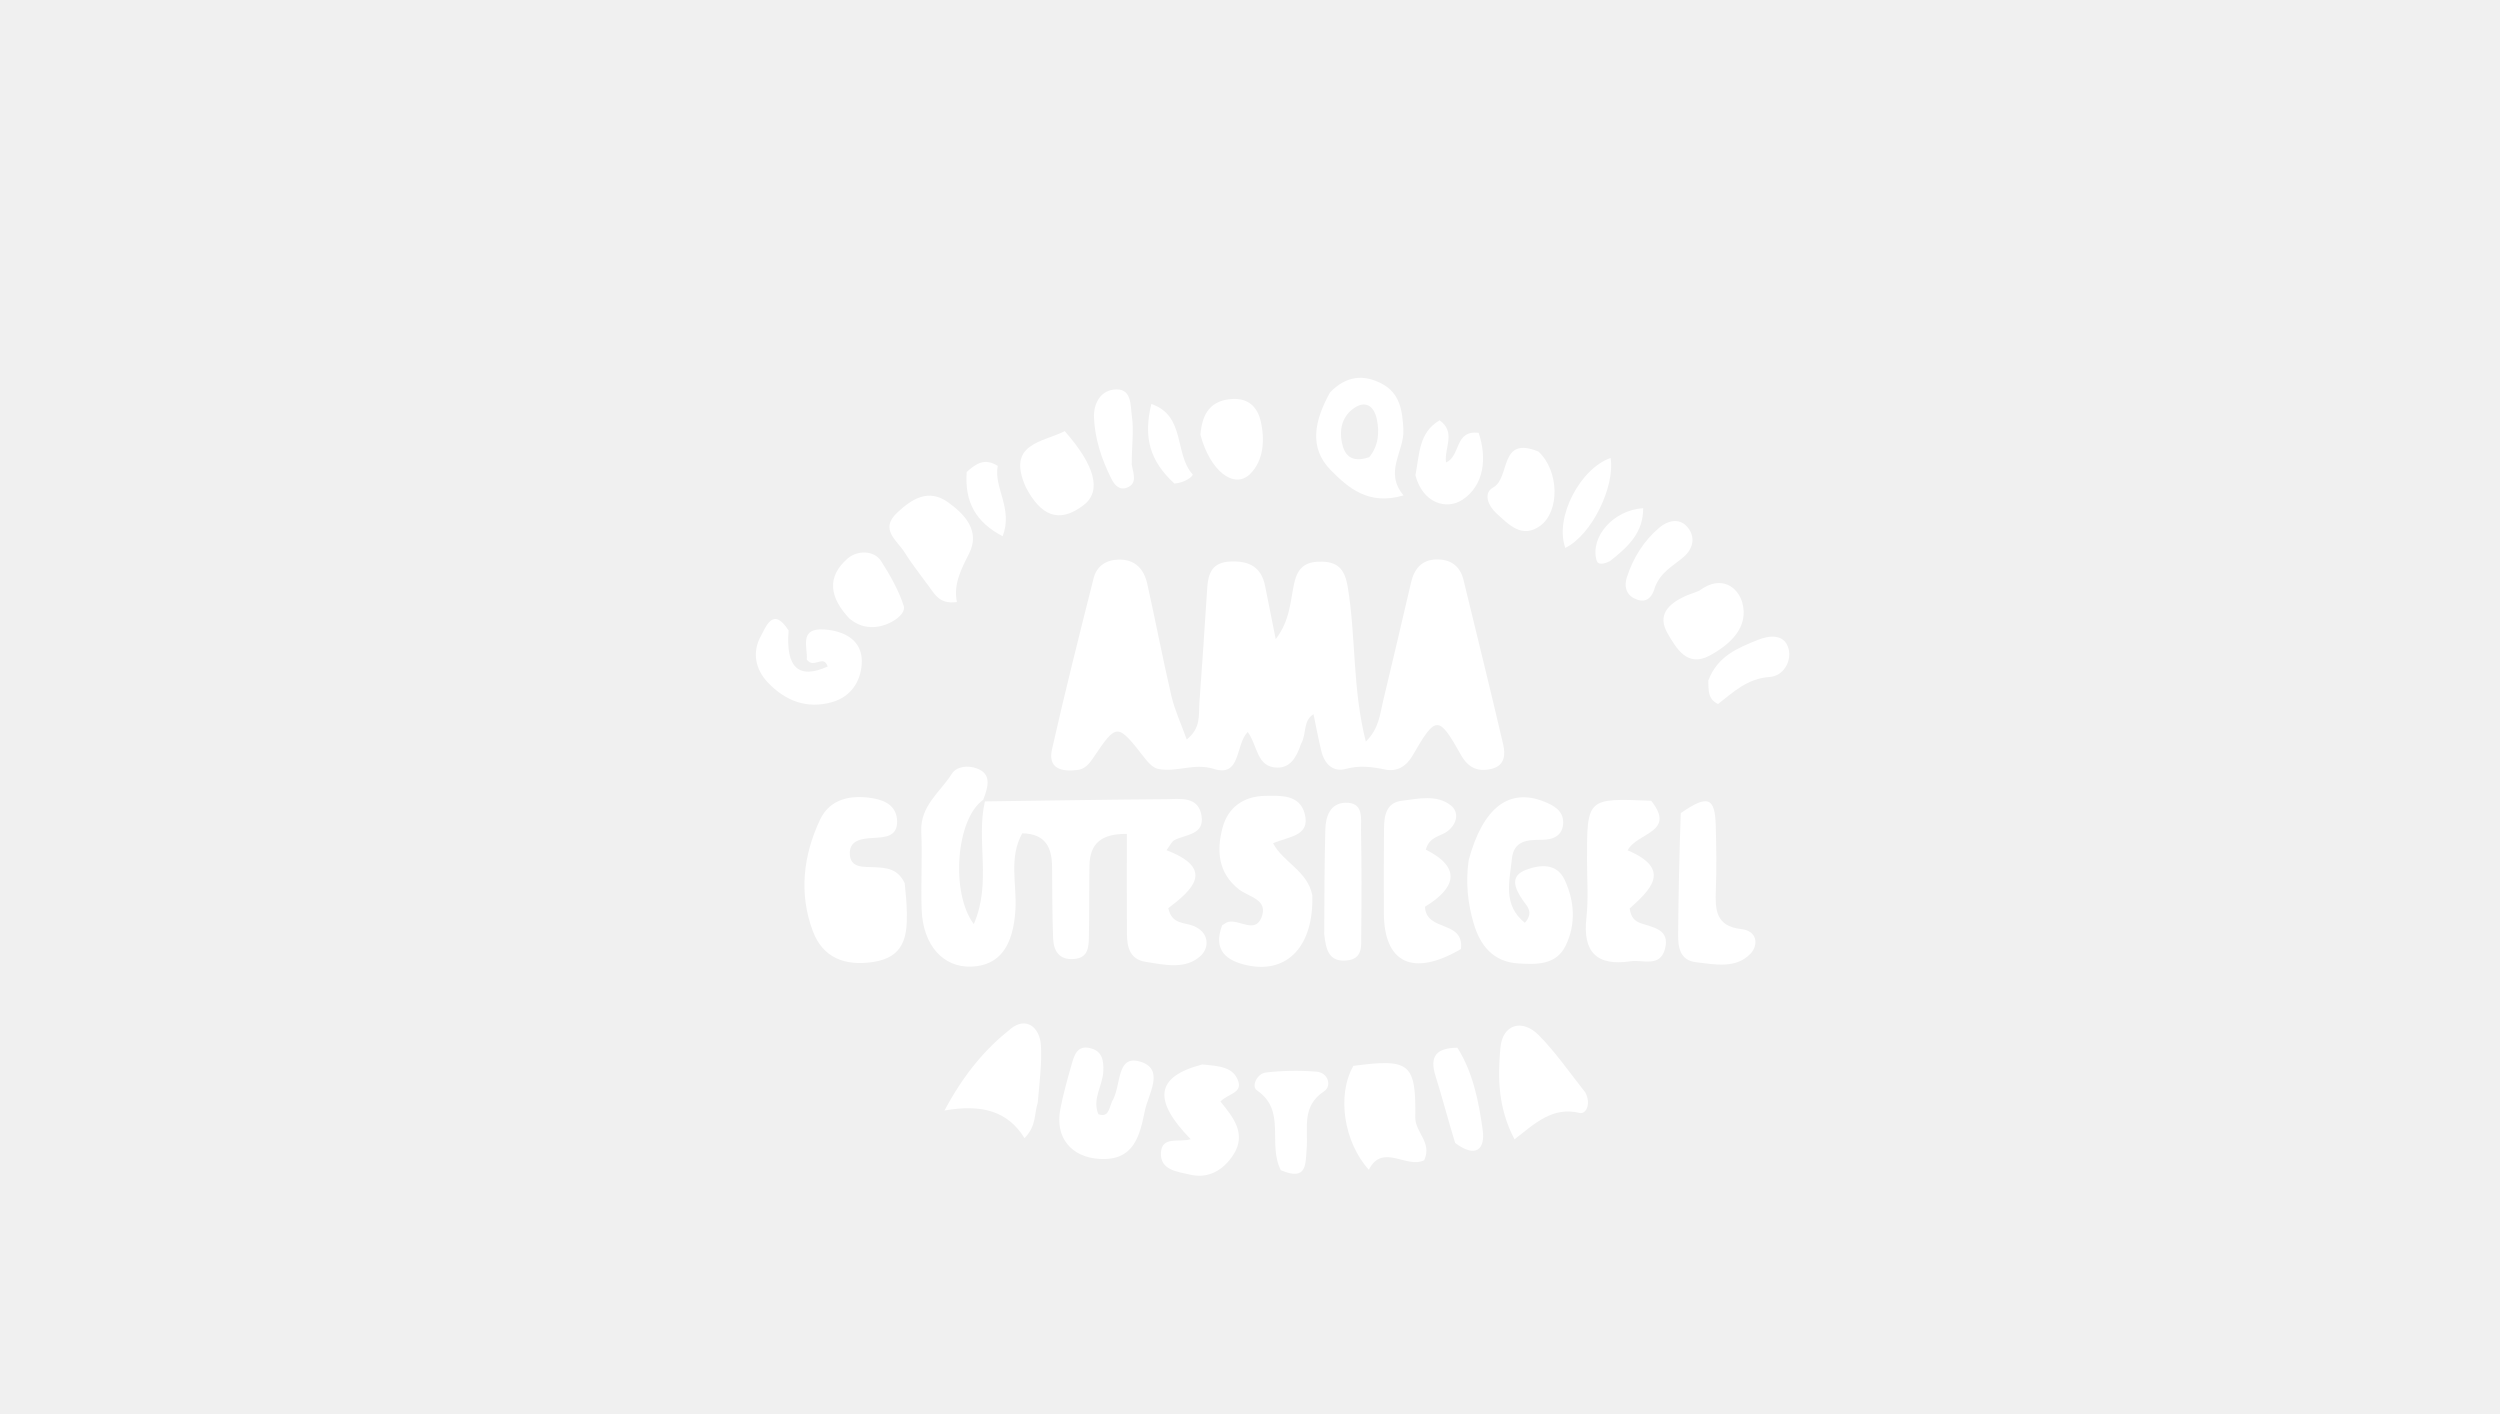
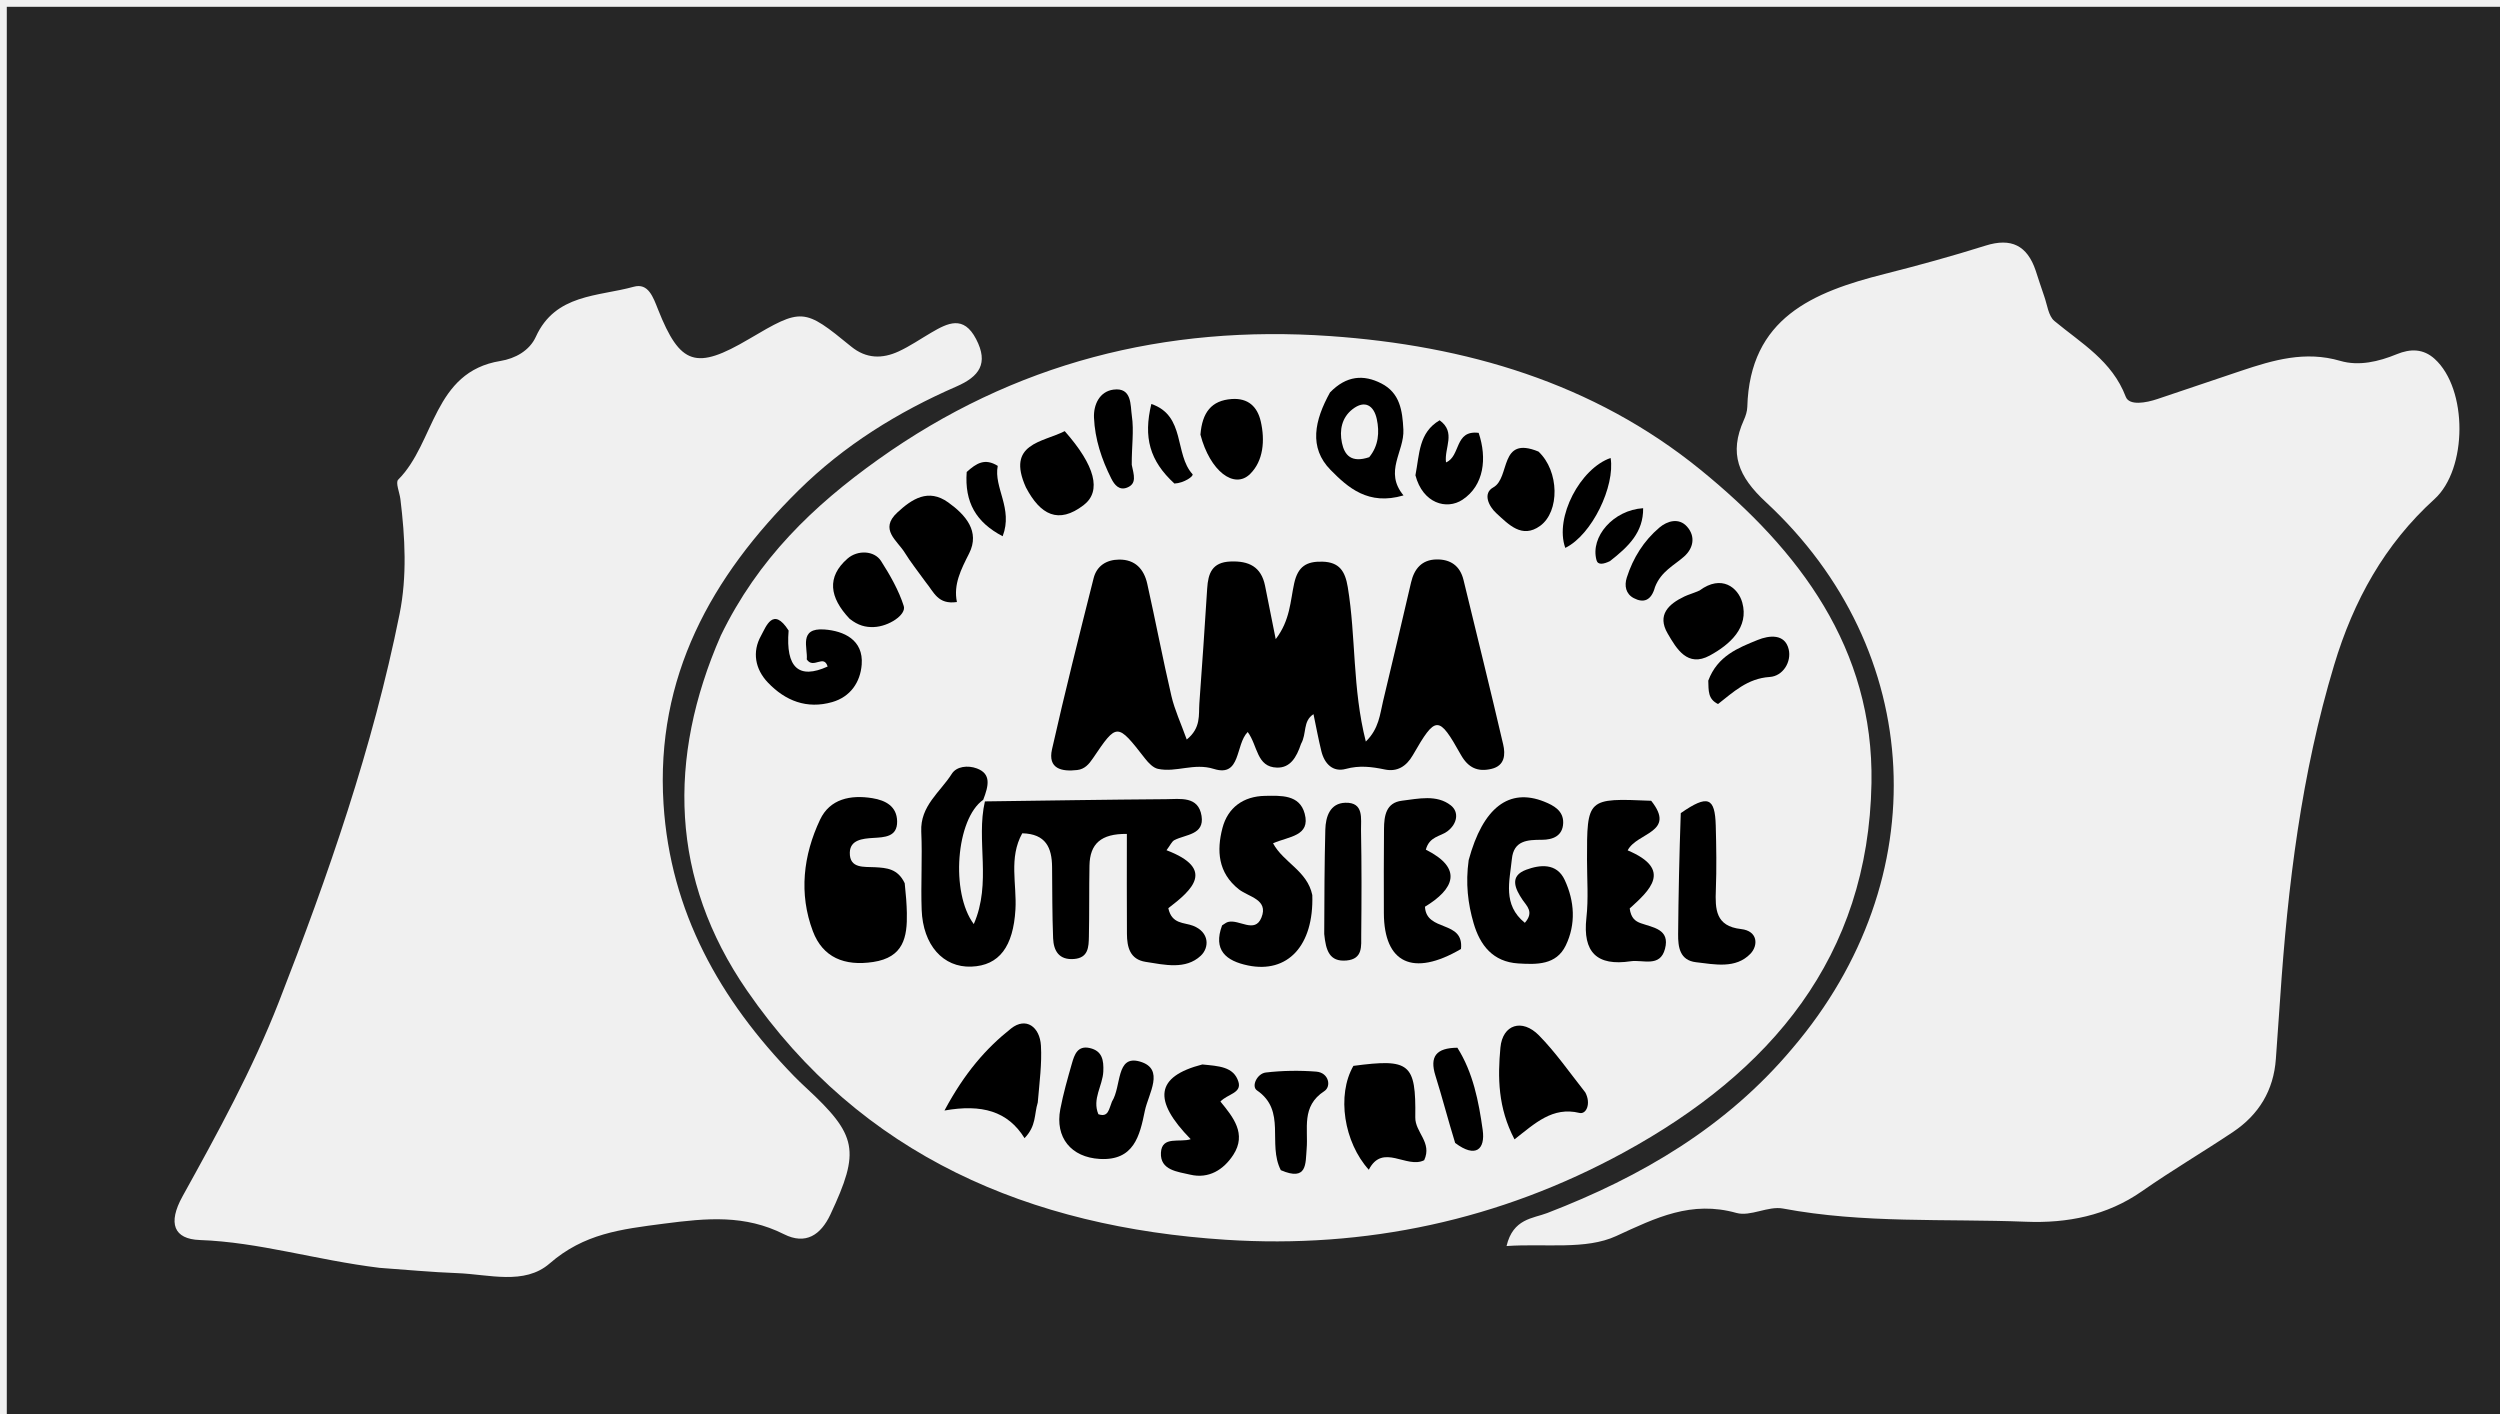
<svg xmlns="http://www.w3.org/2000/svg" version="1.1" id="Layer_1" x="0px" y="0px" width="100%" viewBox="0 0 368 208" enable-background="new 0 0 368 208" xml:space="preserve">
-   <path fill="transparent" opacity="1" stroke="none" d=" M220,209   C146.667,209 73.833,209 1,209   C1,139.667 1,70.333 1,1   C123.667,1 246.333,1 369,1   C369,70.333 369,139.667 369,209   C319.5,209 270,209 220,209  M106.108,93.544   C98.181,111.635 98.685,129.445 109.94,145.782   C126.799,170.256 151.72,180.632 180.397,182.491   C200.997,183.827 220.764,179.617 239.055,169.622   C260.629,157.833 275.035,140.907 275.482,115.263   C275.827,95.466 264.848,80.963 250.303,69.141   C234.532,56.322 215.715,50.854 195.753,49.468   C171.57,47.79 149.278,53.373 129.275,67.636   C119.732,74.441 111.593,82.239 106.108,93.544  M263.842,154.315   C254.147,165.872 241.64,173.212 227.754,178.558   C225.654,179.367 222.718,179.365 221.763,183.417   C227.492,183.019 233.41,184.018 237.911,181.943   C243.786,179.235 248.962,176.686 255.601,178.544   C257.656,179.119 260.275,177.487 262.442,177.894   C274.302,180.123 286.301,179.369 298.233,179.84   C304.277,180.079 310.126,178.964 315.308,175.342   C319.668,172.294 324.267,169.591 328.691,166.632   C332.501,164.084 334.684,160.498 335.008,155.862   C335.215,152.899 335.437,149.936 335.637,146.972   C336.756,130.357 338.765,113.9 343.591,97.871   C346.434,88.427 351.004,80.132 358.353,73.47   C363.228,69.05 363.274,57.264 358.385,52.832   C356.718,51.32 354.829,51.305 352.797,52.14   C350.129,53.237 347.221,53.921 344.486,53.12   C339.324,51.608 334.622,52.999 329.866,54.592   C325.762,55.967 321.663,57.354 317.562,58.739   C315.921,59.293 313.429,59.764 312.911,58.402   C310.901,53.114 306.372,50.538 302.41,47.249   C301.514,46.505 301.355,44.852 300.905,43.6   C300.454,42.348 300.073,41.072 299.645,39.812   C298.403,36.15 296.066,34.96 292.275,36.155   C287.36,37.702 282.382,39.069 277.386,40.333   C266.878,42.992 257.57,46.796 257.203,59.896   C257.185,60.544 256.967,61.222 256.697,61.822   C254.479,66.757 255.872,70.144 259.94,73.914   C283.464,95.718 285.133,129.338 263.842,154.315  M55.868,186.626   C59.685,186.895 63.499,187.265 67.32,187.406   C71.933,187.577 77.191,189.215 80.899,185.99   C85.971,181.58 91.359,180.95 97.736,180.121   C104.113,179.292 109.644,178.781 115.412,181.681   C118.595,183.281 120.821,181.79 122.236,178.774   C126.645,169.374 126.214,167.117 118.652,160.118   C118.041,159.553 117.437,158.978 116.856,158.38   C105.982,147.188 98.678,134.23 97.672,118.361   C96.487,99.666 104.693,84.881 117.538,72.189   C124.256,65.551 132.174,60.645 140.796,56.888   C144.143,55.429 145.555,53.514 143.685,49.916   C141.836,46.358 139.51,47.54 137.055,48.979   C135.474,49.906 133.949,50.955 132.295,51.722   C129.879,52.843 127.502,52.821 125.293,51.013   C118.313,45.3 118.064,45.297 110.237,49.912   C102.47,54.491 100.126,53.776 96.867,45.56   C96.142,43.733 95.43,41.614 93.29,42.209   C88.044,43.668 81.757,43.237 78.874,49.577   C77.942,51.627 75.83,52.782 73.66,53.135   C63.735,54.75 64.056,65.157 58.613,70.608   C58.19,71.031 58.819,72.49 58.939,73.471   C59.63,79.114 59.936,84.814 58.817,90.383   C54.872,110.017 48.316,128.866 41.051,147.474   C37.168,157.423 32.033,166.769 26.869,176.1   C24.662,180.087 25.593,182.397 29.416,182.532   C38.118,182.838 46.413,185.463 55.868,186.626  z" />
-   <path fill="#FFFFFF" opacity="1" stroke="none" d=" M191.51,109.501   C190.835,111.533 189.899,113.036 187.983,112.992   C184.946,112.922 185.157,109.769 183.665,107.75   C181.818,109.6 182.709,114.453 178.681,113.186   C175.742,112.261 173.149,113.751 170.449,113.176   C169.747,113.026 169.062,112.31 168.578,111.691   C164.432,106.377 164.438,106.36 160.873,111.631   C160.292,112.49 159.667,113.218 158.57,113.347   C156.265,113.62 154.212,113.155 154.855,110.299   C156.753,101.873 158.868,93.494 160.979,85.117   C161.433,83.313 162.841,82.396 164.712,82.371   C167.113,82.338 168.397,83.79 168.875,85.931   C170.105,91.431 171.155,96.972 172.434,102.461   C172.91,104.505 173.823,106.447 174.688,108.859   C176.817,107.137 176.423,105.232 176.546,103.53   C176.954,97.893 177.346,92.255 177.698,86.615   C177.837,84.392 178.42,82.767 181.109,82.654   C183.821,82.539 185.649,83.412 186.216,86.224   C186.705,88.648 187.184,91.074 187.784,94.081   C189.915,91.313 189.934,88.453 190.501,85.878   C191.054,83.366 192.329,82.614 194.66,82.677   C197.172,82.745 198.005,84.096 198.39,86.415   C199.609,93.758 199.06,101.314 201.049,109.158   C202.993,107.257 203.124,105.139 203.59,103.199   C204.986,97.381 206.356,91.557 207.71,85.729   C208.178,83.714 209.301,82.393 211.438,82.35   C213.487,82.309 214.921,83.267 215.432,85.38   C217.384,93.447 219.392,101.5 221.268,109.584   C221.604,111.032 221.542,112.703 219.55,113.177   C217.536,113.656 216.124,113.039 215.036,111.099   C211.763,105.261 211.354,105.279 207.965,111.167   C206.995,112.851 205.628,113.64 203.859,113.271   C201.911,112.865 200.11,112.638 198.101,113.184   C196.203,113.7 194.96,112.431 194.505,110.579   C194.074,108.824 193.748,107.042 193.346,105.125   C191.738,106.171 192.388,107.962 191.51,109.501  z" />
-   <path fill="#FFFFFF" opacity="1" stroke="none" d=" M144.978,117.965   C153.861,117.849 162.745,117.704 171.629,117.64   C173.722,117.625 176.404,117.143 176.869,120.104   C177.308,122.901 174.538,122.807 172.872,123.665   C172.486,123.864 172.277,124.404 171.71,125.153   C178.962,127.922 175.48,131.006 171.976,133.686   C172.485,136.071 174.307,135.758 175.617,136.271   C178.055,137.227 178.028,139.49 176.752,140.685   C174.527,142.771 171.428,142.022 168.638,141.586   C166.314,141.223 165.899,139.407 165.885,137.466   C165.851,132.659 165.874,127.851 165.874,122.754   C162.055,122.701 160.43,124.217 160.371,127.407   C160.305,130.899 160.359,134.393 160.285,137.885   C160.254,139.384 160.215,140.996 158.095,141.164   C155.878,141.341 155.091,139.951 155.018,138.11   C154.88,134.616 154.899,131.115 154.866,127.616   C154.839,124.806 153.966,122.742 150.476,122.662   C148.464,126.264 149.692,130.164 149.473,133.883   C149.152,139.314 147.106,142.135 142.978,142.288   C138.839,142.441 135.857,139.134 135.668,133.908   C135.53,130.081 135.785,126.238 135.61,122.413   C135.436,118.622 138.402,116.6 140.109,113.9   C140.797,112.811 142.457,112.61 143.805,113.117   C145.939,113.919 145.528,115.66 144.729,117.731   C140.732,120.531 139.889,131.404 143.34,136.028   C146.012,129.925 143.645,123.73 144.978,117.965  z" />
-   <path fill="#FFFFFF" opacity="1" stroke="none" d=" M133.174,130.01   C133.358,131.732 133.461,133.057 133.489,134.383   C133.563,137.961 133.002,140.93 128.527,141.605   C124.308,142.242 121.114,140.948 119.652,137.071   C117.573,131.555 118.235,125.897 120.714,120.653   C122.157,117.6 125.191,116.965 128.421,117.493   C130.405,117.817 132.016,118.717 132.058,120.891   C132.103,123.222 130.188,123.242 128.495,123.346   C126.955,123.441 125.136,123.633 125.092,125.492   C125.036,127.909 127.219,127.563 128.801,127.655   C130.505,127.754 132.147,127.852 133.174,130.01  z" />
-   <path fill="#FFFFFF" opacity="1" stroke="none" d=" M216.19,126.602   C218.294,118.838 222.148,115.943 227.305,118   C228.71,118.561 230.152,119.344 230.101,121.136   C230.045,123.05 228.572,123.619 226.966,123.618   C224.823,123.617 222.817,123.719 222.546,126.454   C222.222,129.705 221.157,133.173 224.457,135.839   C225.849,134.257 224.743,133.378 224.134,132.479   C222.993,130.793 222.158,128.949 224.66,128.024   C226.647,127.289 229.137,126.977 230.324,129.529   C231.78,132.661 231.995,136.034 230.477,139.176   C229.083,142.063 226.212,141.986 223.492,141.819   C219.755,141.589 217.861,139.138 216.918,135.904   C216.079,133.025 215.71,130.032 216.19,126.602  z" />
-   <path fill="#FFFFFF" opacity="1" stroke="none" d=" M193.171,131.756   C193.408,139.228 189.524,143.318 183.708,142.116   C180.469,141.447 178.535,139.863 179.892,136.217   C180.217,136.025 180.473,135.791 180.77,135.712   C182.41,135.279 184.712,137.478 185.685,135.063   C186.762,132.39 183.79,132.035 182.371,130.917   C179.27,128.476 179.081,125.19 179.946,121.881   C180.728,118.89 183.013,117.201 186.23,117.151   C188.568,117.115 191.297,116.95 192.05,119.768   C192.938,123.088 189.725,123.103 187.393,124.132   C188.923,126.979 192.426,128.171 193.171,131.756  z" />
-   <path fill="#FFFFFF" opacity="1" stroke="none" d=" M243.056,117.874   C246.791,122.575 240.952,122.515 239.593,125.173   C246.283,127.992 242.8,131.089 239.89,133.726   C240.081,135.124 240.697,135.605 241.535,135.902   C243.367,136.55 245.841,136.786 245.09,139.661   C244.361,142.455 241.837,141.229 240.03,141.499   C235.072,142.238 232.952,140.193 233.519,135.103   C233.831,132.307 233.611,129.45 233.608,126.621   C233.602,117.475 233.598,117.475 243.056,117.874  z" />
-   <path fill="#FFFFFF" opacity="1" stroke="none" d=" M215.057,139.692   C207.958,143.849 203.738,141.746 203.705,134.434   C203.686,130.29 203.692,126.146 203.726,122.003   C203.742,120.096 204.016,118.151 206.362,117.865   C208.795,117.569 211.497,116.922 213.567,118.557   C214.778,119.514 214.557,121.243 213.043,122.378   C212.026,123.14 210.409,123.11 209.883,125.07   C215.432,127.854 214.019,130.882 209.754,133.47   C209.948,137.252 215.522,135.366 215.057,139.692  z" />
-   <path fill="#FFFFFF" opacity="1" stroke="none" d=" M247.409,119.691   C251.394,116.921 252.447,117.37 252.559,121.528   C252.643,124.677 252.693,127.833 252.574,130.979   C252.465,133.844 252.524,136.336 256.281,136.756   C258.798,137.038 258.82,139.194 257.661,140.396   C255.502,142.634 252.421,141.964 249.651,141.639   C247.26,141.359 247.003,139.407 247.02,137.515   C247.071,131.713 247.192,125.912 247.409,119.691  z" />
-   <path fill="#FFFFFF" opacity="1" stroke="none" d=" M199.22,156.896   C207.53,155.794 208.44,156.501 208.33,164.482   C208.3,166.698 210.856,168.157 209.639,170.783   C207.066,172.095 203.53,168.198 201.489,172.187   C197.835,168.149 196.734,161.22 199.22,156.896  z" />
-   <path fill="#FFFFFF" opacity="1" stroke="none" d=" M163.682,162.153   C165.114,159.881 164.241,155.238 167.789,156.258   C171.542,157.338 169.032,161.003 168.518,163.528   C167.776,167.174 166.925,170.88 161.893,170.597   C157.671,170.36 155.278,167.44 156.076,163.27   C156.51,161.001 157.15,158.767 157.784,156.543   C158.15,155.261 158.615,153.858 160.42,154.273   C162.251,154.694 162.481,156.057 162.407,157.724   C162.312,159.832 160.735,161.766 161.68,164.011   C163.16,164.518 163.217,163.286 163.682,162.153  z" />
-   <path fill="#FFFFFF" opacity="1" stroke="none" d=" M176.984,156.688   C179.354,156.929 181.608,156.983 182.299,159.246   C182.807,160.911 180.707,161.027 179.645,162.146   C181.502,164.417 183.557,166.899 181.537,170   C180.105,172.197 177.922,173.558 175.193,172.908   C173.382,172.477 170.748,172.278 170.888,169.676   C171.024,167.144 173.686,168.23 175.269,167.687   C169.646,161.927 170.093,158.472 176.984,156.688  z" />
-   <path fill="#FFFFFF" opacity="1" stroke="none" d=" M233.36,160.811   C234.238,162.47 233.49,164.065 232.501,163.824   C228.525,162.857 225.947,165.366 222.935,167.713   C220.486,163.043 220.458,158.588 220.861,154.212   C221.177,150.795 224.058,149.888 226.535,152.409   C228.969,154.886 230.978,157.782 233.36,160.811  z" />
-   <path fill="#FFFFFF" opacity="1" stroke="none" d=" M152.759,162.288   C152.206,164.075 152.578,165.701 150.812,167.536   C148.348,163.555 144.522,162.495 139.025,163.469   C141.993,157.924 145.142,154.32 148.823,151.399   C151.031,149.647 153.065,151.16 153.226,153.923   C153.379,156.557 153.021,159.222 152.759,162.288  z" />
-   <path fill="#FFFFFF" opacity="1" stroke="none" d=" M195.779,57.765   C198.208,55.265 200.733,55.112 203.331,56.44   C206.075,57.842 206.437,60.442 206.577,63.228   C206.74,66.481 203.681,69.416 206.597,72.924   C201.395,74.464 198.401,71.747 195.872,69.186   C192.612,65.885 193.504,61.872 195.779,57.765  M201.548,67.298   C202.924,65.63 203.08,63.633 202.664,61.689   C202.242,59.713 200.922,58.797 199.072,60.25   C197.513,61.475 197.144,63.314 197.531,65.179   C197.903,66.969 198.887,68.194 201.548,67.298  z" />
-   <path fill="#FFFFFF" opacity="1" stroke="none" d=" M116.084,92.814   C115.63,98.316 117.605,100.029 121.829,98.112   C121.247,96.246 119.742,98.547 118.753,97.065   C118.946,95.438 117.485,92.373 121.362,92.66   C124.182,92.869 127.124,94.166 126.842,97.824   C126.644,100.401 125.198,102.575 122.493,103.349   C118.776,104.412 115.615,103.173 113.043,100.482   C111.14,98.491 110.7,95.948 112.02,93.59   C112.743,92.299 113.78,89.194 116.084,92.814  z" />
-   <path fill="#FFFFFF" opacity="1" stroke="none" d=" M194.926,137.487   C194.945,132.069 194.961,127.096 195.087,122.125   C195.136,120.188 195.792,118.232 198.027,118.164   C200.811,118.08 200.31,120.525 200.342,122.213   C200.44,127.353 200.426,132.497 200.373,137.639   C200.357,139.227 200.655,141.17 198.199,141.386   C195.683,141.607 195.167,139.904 194.926,137.487  z" />
-   <path fill="#FFFFFF" opacity="1" stroke="none" d=" M136.267,85.694   C135.091,84.057 134.048,82.762 133.184,81.357   C132.077,79.555 129.403,77.937 132.072,75.456   C134.235,73.445 136.642,71.856 139.573,73.951   C142.12,75.771 144.294,78.224 142.657,81.462   C141.469,83.813 140.32,86.027 140.858,88.619   C138.036,89.022 137.495,87.179 136.267,85.694  z" />
-   <path fill="#FFFFFF" opacity="1" stroke="none" d=" M151.012,71.738   C148.094,65.252 153.459,65.133 156.727,63.463   C161.204,68.533 162.198,72.297 159.507,74.358   C155.797,77.2 153.141,75.794 151.012,71.738  z" />
-   <path fill="#FFFFFF" opacity="1" stroke="none" d=" M250.164,86.928   C253.432,84.51 255.851,86.499 256.461,88.691   C257.482,92.359 254.637,94.885 251.675,96.495   C248.389,98.28 246.79,95.5 245.475,93.245   C243.888,90.523 245.606,88.913 247.956,87.797   C248.553,87.514 249.206,87.349 250.164,86.928  z" />
-   <path fill="#FFFFFF" opacity="1" stroke="none" d=" M188.536,172.251   C186.538,168.334 189.414,163.509 185.023,160.503   C184.155,159.909 185.046,158.022 186.33,157.873   C188.779,157.587 191.291,157.551 193.751,157.743   C195.603,157.888 196.005,159.92 194.938,160.615   C191.497,162.855 192.598,166.134 192.337,169.144   C192.153,171.261 192.467,173.943 188.536,172.251  z" />
-   <path fill="#FFFFFF" opacity="1" stroke="none" d=" M226.463,66.472   C229.542,69.341 229.612,75.312 226.701,77.413   C224.027,79.342 222.066,77.192 220.274,75.561   C219.136,74.527 218.222,72.62 219.811,71.745   C222.366,70.339 220.62,64.06 226.463,66.472  z" />
-   <path fill="#FFFFFF" opacity="1" stroke="none" d=" M208.351,69.959   C208.965,66.801 208.831,63.676 211.913,61.866   C214.378,63.658 212.567,65.914 212.853,68.066   C215.041,67.158 214.064,63.267 217.659,63.717   C218.914,67.445 218.46,71.453 215.279,73.56   C212.945,75.106 209.43,74.098 208.351,69.959  z" />
-   <path fill="#FFFFFF" opacity="1" stroke="none" d=" M176.705,63.985   C176.958,60.722 178.315,58.938 181.326,58.735   C183.719,58.575 185.084,59.851 185.584,62.031   C186.225,64.821 185.978,67.837 184.019,69.767   C181.68,72.072 178.109,69.35 176.705,63.985  z" />
-   <path fill="#FFFFFF" opacity="1" stroke="none" d=" M125.059,91.08   C122.094,87.946 121.656,84.925 124.76,82.221   C126.233,80.937 128.689,81.022 129.69,82.58   C131.015,84.645 132.328,86.966 133.034,89.211   C133.431,90.476 130.853,92.221 128.619,92.302   C127.422,92.345 126.331,92.091 125.059,91.08  z" />
-   <path fill="#FFFFFF" opacity="1" stroke="none" d=" M214.198,168.241   C213.117,164.733 212.295,161.513 211.299,158.349   C210.402,155.502 211.423,154.251 214.527,154.226   C216.834,157.879 217.668,162.131 218.254,166.34   C218.649,169.174 217.23,170.529 214.198,168.241  z" />
-   <path fill="#FFFFFF" opacity="1" stroke="none" d=" M251.458,100.191   C252.818,96.547 255.843,95.374 258.733,94.2   C260.433,93.509 262.734,93.25 263.294,95.576   C263.734,97.408 262.467,99.526 260.497,99.651   C257.219,99.86 255.116,101.903 252.894,103.633   C251.385,102.895 251.511,101.662 251.458,100.191  z" />
-   <path fill="#FFFFFF" opacity="1" stroke="none" d=" M166.594,68.419   C166.907,69.925 167.372,71.196 165.907,71.775   C164.76,72.229 164.058,71.387 163.592,70.464   C162.165,67.635 161.169,64.635 161.035,61.477   C160.955,59.572 161.849,57.631 163.893,57.353   C166.66,56.976 166.38,59.691 166.606,61.203   C166.94,63.425 166.571,65.753 166.594,68.419  z" />
-   <path fill="#FFFFFF" opacity="1" stroke="none" d=" M243.62,86.402   C243.059,88.471 241.894,88.784 240.485,88.041   C239.318,87.425 239.077,86.233 239.462,85.022   C240.382,82.128 241.97,79.598 244.274,77.651   C245.419,76.684 247.121,76.172 248.321,77.509   C249.609,78.945 249.289,80.689 247.893,81.929   C246.423,83.234 244.53,84.086 243.62,86.402  z" />
-   <path fill="#FFFFFF" opacity="1" stroke="none" d=" M230.41,80.652   C228.794,76.128 232.649,68.933 237.083,67.415   C237.756,71.545 234.357,78.726 230.41,80.652  z" />
-   <path fill="#FFFFFF" opacity="1" stroke="none" d=" M142.298,69.477   C143.731,68.182 144.977,67.399 146.868,68.576   C146.242,71.793 149.161,74.832 147.591,78.935   C143.66,76.88 141.972,73.922 142.298,69.477  z" />
-   <path fill="#FFFFFF" opacity="1" stroke="none" d=" M172.873,71.178   C169.228,67.829 168.29,64.392 169.477,59.465   C174.542,61.178 172.848,66.842 175.536,69.798   C175.774,70.06 174.309,71.112 172.873,71.178  z" />
-   <path fill="#FFFFFF" opacity="1" stroke="none" d=" M236.986,82.596   C236.062,83.042 235.216,83.217 235.008,82.466   C234.053,79.006 237.5,75.074 241.871,74.807   C241.912,78.355 239.718,80.459 236.986,82.596  z" />
+   <path fill="#262626" opacity="1" stroke="none" d=" M220,209   C146.667,209 73.833,209 1,209   C1,139.667 1,70.333 1,1   C123.667,1 246.333,1 369,1   C369,70.333 369,139.667 369,209   C319.5,209 270,209 220,209  M106.108,93.544   C98.181,111.635 98.685,129.445 109.94,145.782   C126.799,170.256 151.72,180.632 180.397,182.491   C200.997,183.827 220.764,179.617 239.055,169.622   C260.629,157.833 275.035,140.907 275.482,115.263   C275.827,95.466 264.848,80.963 250.303,69.141   C234.532,56.322 215.715,50.854 195.753,49.468   C171.57,47.79 149.278,53.373 129.275,67.636   C119.732,74.441 111.593,82.239 106.108,93.544  M263.842,154.315   C254.147,165.872 241.64,173.212 227.754,178.558   C225.654,179.367 222.718,179.365 221.763,183.417   C227.492,183.019 233.41,184.018 237.911,181.943   C243.786,179.235 248.962,176.686 255.601,178.544   C257.656,179.119 260.275,177.487 262.442,177.894   C274.302,180.123 286.301,179.369 298.233,179.84   C304.277,180.079 310.126,178.964 315.308,175.342   C319.668,172.294 324.267,169.591 328.691,166.632   C332.501,164.084 334.684,160.498 335.008,155.862   C335.215,152.899 335.437,149.936 335.637,146.972   C336.756,130.357 338.765,113.9 343.591,97.871   C346.434,88.427 351.004,80.132 358.353,73.47   C363.228,69.05 363.274,57.264 358.385,52.832   C356.718,51.32 354.829,51.305 352.797,52.14   C350.129,53.237 347.221,53.921 344.486,53.12   C339.324,51.608 334.622,52.999 329.866,54.592   C325.762,55.967 321.663,57.354 317.562,58.739   C315.921,59.293 313.429,59.764 312.911,58.402   C310.901,53.114 306.372,50.538 302.41,47.249   C301.514,46.505 301.355,44.852 300.905,43.6   C300.454,42.348 300.073,41.072 299.645,39.812   C298.403,36.15 296.066,34.96 292.275,36.155   C287.36,37.702 282.382,39.069 277.386,40.333   C266.878,42.992 257.57,46.796 257.203,59.896   C257.185,60.544 256.967,61.222 256.697,61.822   C254.479,66.757 255.872,70.144 259.94,73.914   C283.464,95.718 285.133,129.338 263.842,154.315  M55.868,186.626   C59.685,186.895 63.499,187.265 67.32,187.406   C71.933,187.577 77.191,189.215 80.899,185.99   C85.971,181.58 91.359,180.95 97.736,180.121   C104.113,179.292 109.644,178.781 115.412,181.681   C118.595,183.281 120.821,181.79 122.236,178.774   C126.645,169.374 126.214,167.117 118.652,160.118   C118.041,159.553 117.437,158.978 116.856,158.38   C105.982,147.188 98.678,134.23 97.672,118.361   C96.487,99.666 104.693,84.881 117.538,72.189   C124.256,65.551 132.174,60.645 140.796,56.888   C144.143,55.429 145.555,53.514 143.685,49.916   C141.836,46.358 139.51,47.54 137.055,48.979   C135.474,49.906 133.949,50.955 132.295,51.722   C129.879,52.843 127.502,52.821 125.293,51.013   C118.313,45.3 118.064,45.297 110.237,49.912   C102.47,54.491 100.126,53.776 96.867,45.56   C96.142,43.733 95.43,41.614 93.29,42.209   C88.044,43.668 81.757,43.237 78.874,49.577   C77.942,51.627 75.83,52.782 73.66,53.135   C63.735,54.75 64.056,65.157 58.613,70.608   C58.19,71.031 58.819,72.49 58.939,73.471   C59.63,79.114 59.936,84.814 58.817,90.383   C54.872,110.017 48.316,128.866 41.051,147.474   C37.168,157.423 32.033,166.769 26.869,176.1   C24.662,180.087 25.593,182.397 29.416,182.532   C38.118,182.838 46.413,185.463 55.868,186.626  z" />
+   <path fill="#000000" opacity="1" stroke="none" d=" M191.51,109.501   C190.835,111.533 189.899,113.036 187.983,112.992   C184.946,112.922 185.157,109.769 183.665,107.75   C181.818,109.6 182.709,114.453 178.681,113.186   C175.742,112.261 173.149,113.751 170.449,113.176   C169.747,113.026 169.062,112.31 168.578,111.691   C164.432,106.377 164.438,106.36 160.873,111.631   C160.292,112.49 159.667,113.218 158.57,113.347   C156.265,113.62 154.212,113.155 154.855,110.299   C156.753,101.873 158.868,93.494 160.979,85.117   C161.433,83.313 162.841,82.396 164.712,82.371   C167.113,82.338 168.397,83.79 168.875,85.931   C170.105,91.431 171.155,96.972 172.434,102.461   C172.91,104.505 173.823,106.447 174.688,108.859   C176.817,107.137 176.423,105.232 176.546,103.53   C176.954,97.893 177.346,92.255 177.698,86.615   C177.837,84.392 178.42,82.767 181.109,82.654   C183.821,82.539 185.649,83.412 186.216,86.224   C186.705,88.648 187.184,91.074 187.784,94.081   C189.915,91.313 189.934,88.453 190.501,85.878   C191.054,83.366 192.329,82.614 194.66,82.677   C197.172,82.745 198.005,84.096 198.39,86.415   C199.609,93.758 199.06,101.314 201.049,109.158   C202.993,107.257 203.124,105.139 203.59,103.199   C204.986,97.381 206.356,91.557 207.71,85.729   C208.178,83.714 209.301,82.393 211.438,82.35   C213.487,82.309 214.921,83.267 215.432,85.38   C217.384,93.447 219.392,101.5 221.268,109.584   C221.604,111.032 221.542,112.703 219.55,113.177   C217.536,113.656 216.124,113.039 215.036,111.099   C211.763,105.261 211.354,105.279 207.965,111.167   C206.995,112.851 205.628,113.64 203.859,113.271   C201.911,112.865 200.11,112.638 198.101,113.184   C196.203,113.7 194.96,112.431 194.505,110.579   C194.074,108.824 193.748,107.042 193.346,105.125   C191.738,106.171 192.388,107.962 191.51,109.501  z" />
+   <path fill="#000000" opacity="1" stroke="none" d=" M144.978,117.965   C153.861,117.849 162.745,117.704 171.629,117.64   C173.722,117.625 176.404,117.143 176.869,120.104   C177.308,122.901 174.538,122.807 172.872,123.665   C172.486,123.864 172.277,124.404 171.71,125.153   C178.962,127.922 175.48,131.006 171.976,133.686   C172.485,136.071 174.307,135.758 175.617,136.271   C178.055,137.227 178.028,139.49 176.752,140.685   C174.527,142.771 171.428,142.022 168.638,141.586   C166.314,141.223 165.899,139.407 165.885,137.466   C165.851,132.659 165.874,127.851 165.874,122.754   C162.055,122.701 160.43,124.217 160.371,127.407   C160.305,130.899 160.359,134.393 160.285,137.885   C160.254,139.384 160.215,140.996 158.095,141.164   C155.878,141.341 155.091,139.951 155.018,138.11   C154.88,134.616 154.899,131.115 154.866,127.616   C154.839,124.806 153.966,122.742 150.476,122.662   C148.464,126.264 149.692,130.164 149.473,133.883   C149.152,139.314 147.106,142.135 142.978,142.288   C138.839,142.441 135.857,139.134 135.668,133.908   C135.53,130.081 135.785,126.238 135.61,122.413   C135.436,118.622 138.402,116.6 140.109,113.9   C140.797,112.811 142.457,112.61 143.805,113.117   C145.939,113.919 145.528,115.66 144.729,117.731   C140.732,120.531 139.889,131.404 143.34,136.028   C146.012,129.925 143.645,123.73 144.978,117.965  z" />
+   <path fill="#000000" opacity="1" stroke="none" d=" M133.174,130.01   C133.358,131.732 133.461,133.057 133.489,134.383   C133.563,137.961 133.002,140.93 128.527,141.605   C124.308,142.242 121.114,140.948 119.652,137.071   C117.573,131.555 118.235,125.897 120.714,120.653   C122.157,117.6 125.191,116.965 128.421,117.493   C130.405,117.817 132.016,118.717 132.058,120.891   C132.103,123.222 130.188,123.242 128.495,123.346   C126.955,123.441 125.136,123.633 125.092,125.492   C125.036,127.909 127.219,127.563 128.801,127.655   C130.505,127.754 132.147,127.852 133.174,130.01  z" />
+   <path fill="#000000" opacity="1" stroke="none" d=" M216.19,126.602   C218.294,118.838 222.148,115.943 227.305,118   C228.71,118.561 230.152,119.344 230.101,121.136   C230.045,123.05 228.572,123.619 226.966,123.618   C224.823,123.617 222.817,123.719 222.546,126.454   C222.222,129.705 221.157,133.173 224.457,135.839   C225.849,134.257 224.743,133.378 224.134,132.479   C222.993,130.793 222.158,128.949 224.66,128.024   C226.647,127.289 229.137,126.977 230.324,129.529   C231.78,132.661 231.995,136.034 230.477,139.176   C229.083,142.063 226.212,141.986 223.492,141.819   C219.755,141.589 217.861,139.138 216.918,135.904   C216.079,133.025 215.71,130.032 216.19,126.602  z" />
+   <path fill="#000000" opacity="1" stroke="none" d=" M193.171,131.756   C193.408,139.228 189.524,143.318 183.708,142.116   C180.469,141.447 178.535,139.863 179.892,136.217   C180.217,136.025 180.473,135.791 180.77,135.712   C182.41,135.279 184.712,137.478 185.685,135.063   C186.762,132.39 183.79,132.035 182.371,130.917   C179.27,128.476 179.081,125.19 179.946,121.881   C180.728,118.89 183.013,117.201 186.23,117.151   C188.568,117.115 191.297,116.95 192.05,119.768   C192.938,123.088 189.725,123.103 187.393,124.132   C188.923,126.979 192.426,128.171 193.171,131.756  z" />
+   <path fill="#000000" opacity="1" stroke="none" d=" M243.056,117.874   C246.791,122.575 240.952,122.515 239.593,125.173   C246.283,127.992 242.8,131.089 239.89,133.726   C240.081,135.124 240.697,135.605 241.535,135.902   C243.367,136.55 245.841,136.786 245.09,139.661   C244.361,142.455 241.837,141.229 240.03,141.499   C235.072,142.238 232.952,140.193 233.519,135.103   C233.831,132.307 233.611,129.45 233.608,126.621   C233.602,117.475 233.598,117.475 243.056,117.874  z" />
+   <path fill="#000000" opacity="1" stroke="none" d=" M215.057,139.692   C207.958,143.849 203.738,141.746 203.705,134.434   C203.686,130.29 203.692,126.146 203.726,122.003   C203.742,120.096 204.016,118.151 206.362,117.865   C208.795,117.569 211.497,116.922 213.567,118.557   C214.778,119.514 214.557,121.243 213.043,122.378   C212.026,123.14 210.409,123.11 209.883,125.07   C215.432,127.854 214.019,130.882 209.754,133.47   C209.948,137.252 215.522,135.366 215.057,139.692  z" />
+   <path fill="#000000" opacity="1" stroke="none" d=" M247.409,119.691   C251.394,116.921 252.447,117.37 252.559,121.528   C252.643,124.677 252.693,127.833 252.574,130.979   C252.465,133.844 252.524,136.336 256.281,136.756   C258.798,137.038 258.82,139.194 257.661,140.396   C255.502,142.634 252.421,141.964 249.651,141.639   C247.26,141.359 247.003,139.407 247.02,137.515   C247.071,131.713 247.192,125.912 247.409,119.691  z" />
+   <path fill="#000000" opacity="1" stroke="none" d=" M199.22,156.896   C207.53,155.794 208.44,156.501 208.33,164.482   C208.3,166.698 210.856,168.157 209.639,170.783   C207.066,172.095 203.53,168.198 201.489,172.187   C197.835,168.149 196.734,161.22 199.22,156.896  z" />
+   <path fill="#000000" opacity="1" stroke="none" d=" M163.682,162.153   C165.114,159.881 164.241,155.238 167.789,156.258   C171.542,157.338 169.032,161.003 168.518,163.528   C167.776,167.174 166.925,170.88 161.893,170.597   C157.671,170.36 155.278,167.44 156.076,163.27   C156.51,161.001 157.15,158.767 157.784,156.543   C158.15,155.261 158.615,153.858 160.42,154.273   C162.251,154.694 162.481,156.057 162.407,157.724   C162.312,159.832 160.735,161.766 161.68,164.011   C163.16,164.518 163.217,163.286 163.682,162.153  z" />
+   <path fill="#000000" opacity="1" stroke="none" d=" M176.984,156.688   C179.354,156.929 181.608,156.983 182.299,159.246   C182.807,160.911 180.707,161.027 179.645,162.146   C181.502,164.417 183.557,166.899 181.537,170   C180.105,172.197 177.922,173.558 175.193,172.908   C173.382,172.477 170.748,172.278 170.888,169.676   C171.024,167.144 173.686,168.23 175.269,167.687   C169.646,161.927 170.093,158.472 176.984,156.688  z" />
+   <path fill="#000000" opacity="1" stroke="none" d=" M233.36,160.811   C234.238,162.47 233.49,164.065 232.501,163.824   C228.525,162.857 225.947,165.366 222.935,167.713   C220.486,163.043 220.458,158.588 220.861,154.212   C221.177,150.795 224.058,149.888 226.535,152.409   C228.969,154.886 230.978,157.782 233.36,160.811  z" />
+   <path fill="#000000" opacity="1" stroke="none" d=" M152.759,162.288   C152.206,164.075 152.578,165.701 150.812,167.536   C148.348,163.555 144.522,162.495 139.025,163.469   C141.993,157.924 145.142,154.32 148.823,151.399   C151.031,149.647 153.065,151.16 153.226,153.923   C153.379,156.557 153.021,159.222 152.759,162.288  z" />
+   <path fill="#000000" opacity="1" stroke="none" d=" M195.779,57.765   C198.208,55.265 200.733,55.112 203.331,56.44   C206.075,57.842 206.437,60.442 206.577,63.228   C206.74,66.481 203.681,69.416 206.597,72.924   C201.395,74.464 198.401,71.747 195.872,69.186   C192.612,65.885 193.504,61.872 195.779,57.765  M201.548,67.298   C202.924,65.63 203.08,63.633 202.664,61.689   C202.242,59.713 200.922,58.797 199.072,60.25   C197.513,61.475 197.144,63.314 197.531,65.179   C197.903,66.969 198.887,68.194 201.548,67.298  z" />
+   <path fill="#000000" opacity="1" stroke="none" d=" M116.084,92.814   C115.63,98.316 117.605,100.029 121.829,98.112   C121.247,96.246 119.742,98.547 118.753,97.065   C118.946,95.438 117.485,92.373 121.362,92.66   C124.182,92.869 127.124,94.166 126.842,97.824   C126.644,100.401 125.198,102.575 122.493,103.349   C118.776,104.412 115.615,103.173 113.043,100.482   C111.14,98.491 110.7,95.948 112.02,93.59   C112.743,92.299 113.78,89.194 116.084,92.814  z" />
+   <path fill="#000000" opacity="1" stroke="none" d=" M194.926,137.487   C194.945,132.069 194.961,127.096 195.087,122.125   C195.136,120.188 195.792,118.232 198.027,118.164   C200.811,118.08 200.31,120.525 200.342,122.213   C200.44,127.353 200.426,132.497 200.373,137.639   C200.357,139.227 200.655,141.17 198.199,141.386   C195.683,141.607 195.167,139.904 194.926,137.487  z" />
+   <path fill="#000000" opacity="1" stroke="none" d=" M136.267,85.694   C135.091,84.057 134.048,82.762 133.184,81.357   C132.077,79.555 129.403,77.937 132.072,75.456   C134.235,73.445 136.642,71.856 139.573,73.951   C142.12,75.771 144.294,78.224 142.657,81.462   C141.469,83.813 140.32,86.027 140.858,88.619   C138.036,89.022 137.495,87.179 136.267,85.694  z" />
+   <path fill="#000000" opacity="1" stroke="none" d=" M151.012,71.738   C148.094,65.252 153.459,65.133 156.727,63.463   C161.204,68.533 162.198,72.297 159.507,74.358   C155.797,77.2 153.141,75.794 151.012,71.738  z" />
+   <path fill="#000000" opacity="1" stroke="none" d=" M250.164,86.928   C253.432,84.51 255.851,86.499 256.461,88.691   C257.482,92.359 254.637,94.885 251.675,96.495   C248.389,98.28 246.79,95.5 245.475,93.245   C243.888,90.523 245.606,88.913 247.956,87.797   C248.553,87.514 249.206,87.349 250.164,86.928  z" />
+   <path fill="#000000" opacity="1" stroke="none" d=" M188.536,172.251   C186.538,168.334 189.414,163.509 185.023,160.503   C184.155,159.909 185.046,158.022 186.33,157.873   C188.779,157.587 191.291,157.551 193.751,157.743   C195.603,157.888 196.005,159.92 194.938,160.615   C191.497,162.855 192.598,166.134 192.337,169.144   C192.153,171.261 192.467,173.943 188.536,172.251  z" />
+   <path fill="#000000" opacity="1" stroke="none" d=" M226.463,66.472   C229.542,69.341 229.612,75.312 226.701,77.413   C224.027,79.342 222.066,77.192 220.274,75.561   C219.136,74.527 218.222,72.62 219.811,71.745   C222.366,70.339 220.62,64.06 226.463,66.472  z" />
+   <path fill="#000000" opacity="1" stroke="none" d=" M208.351,69.959   C208.965,66.801 208.831,63.676 211.913,61.866   C214.378,63.658 212.567,65.914 212.853,68.066   C215.041,67.158 214.064,63.267 217.659,63.717   C218.914,67.445 218.46,71.453 215.279,73.56   C212.945,75.106 209.43,74.098 208.351,69.959  z" />
+   <path fill="#000000" opacity="1" stroke="none" d=" M176.705,63.985   C176.958,60.722 178.315,58.938 181.326,58.735   C183.719,58.575 185.084,59.851 185.584,62.031   C186.225,64.821 185.978,67.837 184.019,69.767   C181.68,72.072 178.109,69.35 176.705,63.985  z" />
+   <path fill="#000000" opacity="1" stroke="none" d=" M125.059,91.08   C122.094,87.946 121.656,84.925 124.76,82.221   C126.233,80.937 128.689,81.022 129.69,82.58   C131.015,84.645 132.328,86.966 133.034,89.211   C133.431,90.476 130.853,92.221 128.619,92.302   C127.422,92.345 126.331,92.091 125.059,91.08  z" />
+   <path fill="#000000" opacity="1" stroke="none" d=" M214.198,168.241   C213.117,164.733 212.295,161.513 211.299,158.349   C210.402,155.502 211.423,154.251 214.527,154.226   C216.834,157.879 217.668,162.131 218.254,166.34   C218.649,169.174 217.23,170.529 214.198,168.241  z" />
+   <path fill="#000000" opacity="1" stroke="none" d=" M251.458,100.191   C252.818,96.547 255.843,95.374 258.733,94.2   C260.433,93.509 262.734,93.25 263.294,95.576   C263.734,97.408 262.467,99.526 260.497,99.651   C257.219,99.86 255.116,101.903 252.894,103.633   C251.385,102.895 251.511,101.662 251.458,100.191  z" />
+   <path fill="#000000" opacity="1" stroke="none" d=" M166.594,68.419   C166.907,69.925 167.372,71.196 165.907,71.775   C164.76,72.229 164.058,71.387 163.592,70.464   C162.165,67.635 161.169,64.635 161.035,61.477   C160.955,59.572 161.849,57.631 163.893,57.353   C166.66,56.976 166.38,59.691 166.606,61.203   C166.94,63.425 166.571,65.753 166.594,68.419  z" />
+   <path fill="#000000" opacity="1" stroke="none" d=" M243.62,86.402   C243.059,88.471 241.894,88.784 240.485,88.041   C239.318,87.425 239.077,86.233 239.462,85.022   C240.382,82.128 241.97,79.598 244.274,77.651   C245.419,76.684 247.121,76.172 248.321,77.509   C249.609,78.945 249.289,80.689 247.893,81.929   C246.423,83.234 244.53,84.086 243.62,86.402  z" />
+   <path fill="#000000" opacity="1" stroke="none" d=" M230.41,80.652   C228.794,76.128 232.649,68.933 237.083,67.415   C237.756,71.545 234.357,78.726 230.41,80.652  z" />
+   <path fill="#000000" opacity="1" stroke="none" d=" M142.298,69.477   C143.731,68.182 144.977,67.399 146.868,68.576   C146.242,71.793 149.161,74.832 147.591,78.935   C143.66,76.88 141.972,73.922 142.298,69.477  z" />
+   <path fill="#000000" opacity="1" stroke="none" d=" M172.873,71.178   C169.228,67.829 168.29,64.392 169.477,59.465   C174.542,61.178 172.848,66.842 175.536,69.798   C175.774,70.06 174.309,71.112 172.873,71.178  z" />
+   <path fill="#000000" opacity="1" stroke="none" d=" M236.986,82.596   C236.062,83.042 235.216,83.217 235.008,82.466   C234.053,79.006 237.5,75.074 241.871,74.807   C241.912,78.355 239.718,80.459 236.986,82.596  z" />
</svg>
